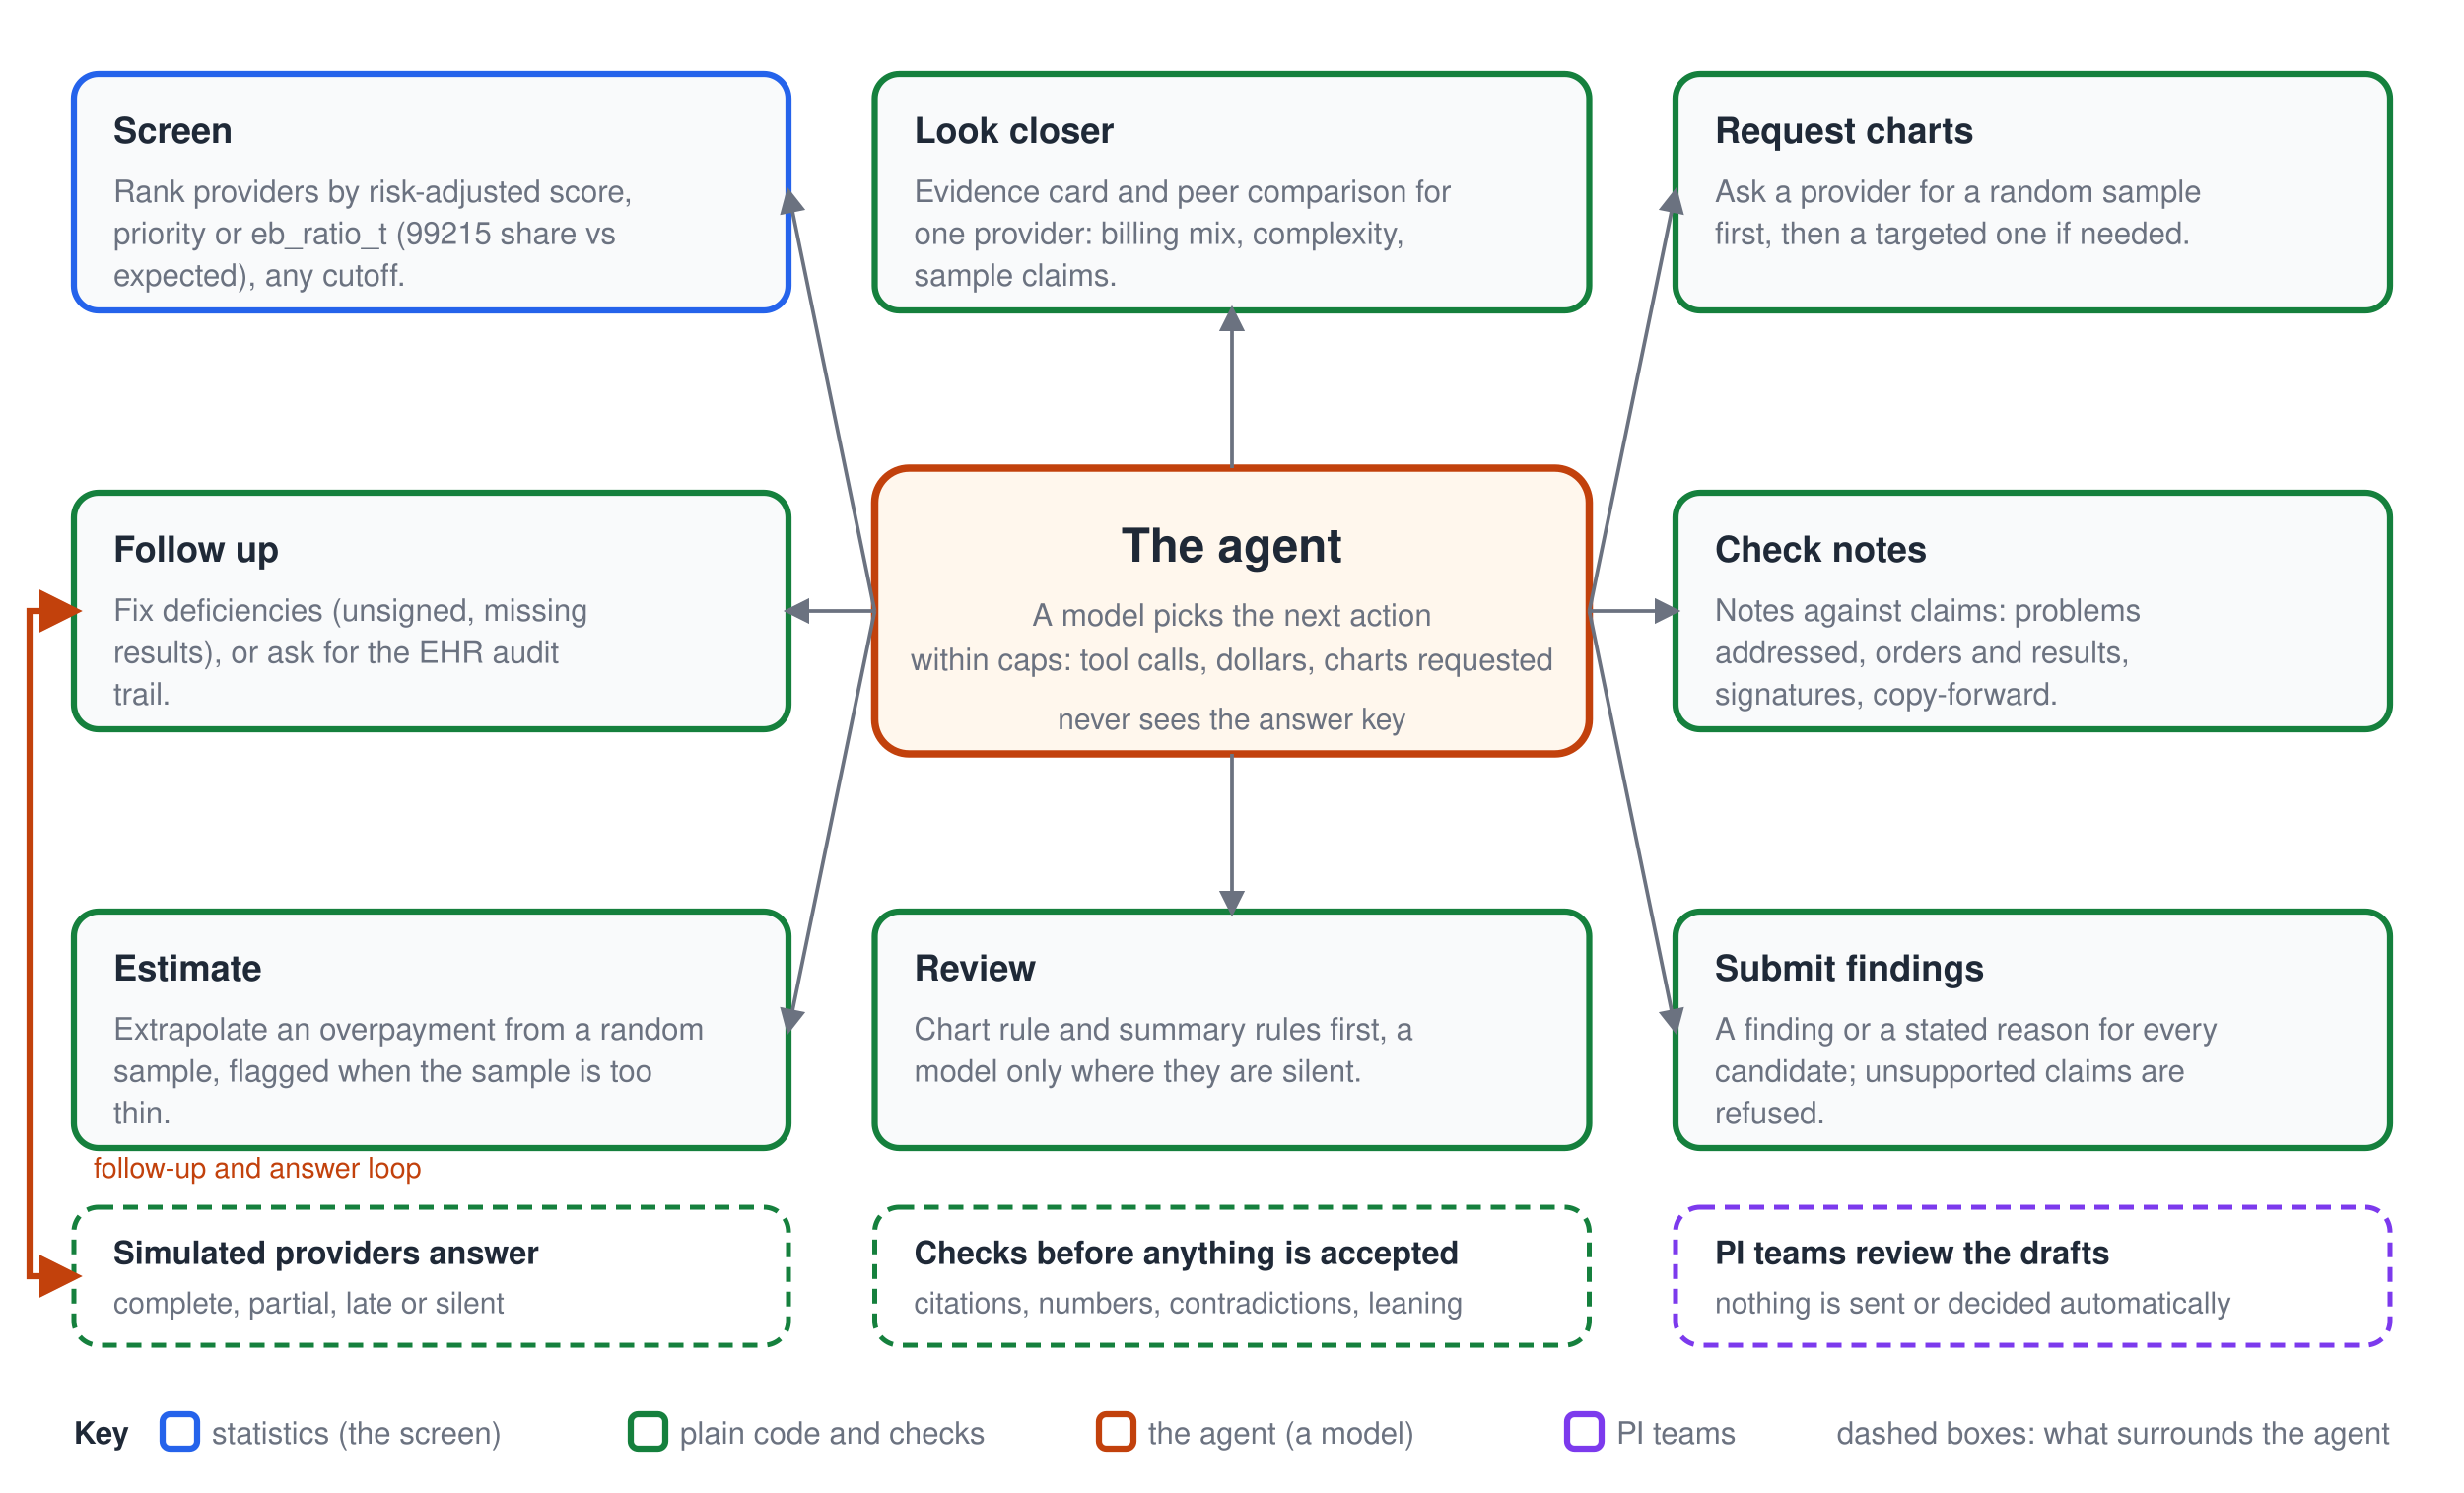
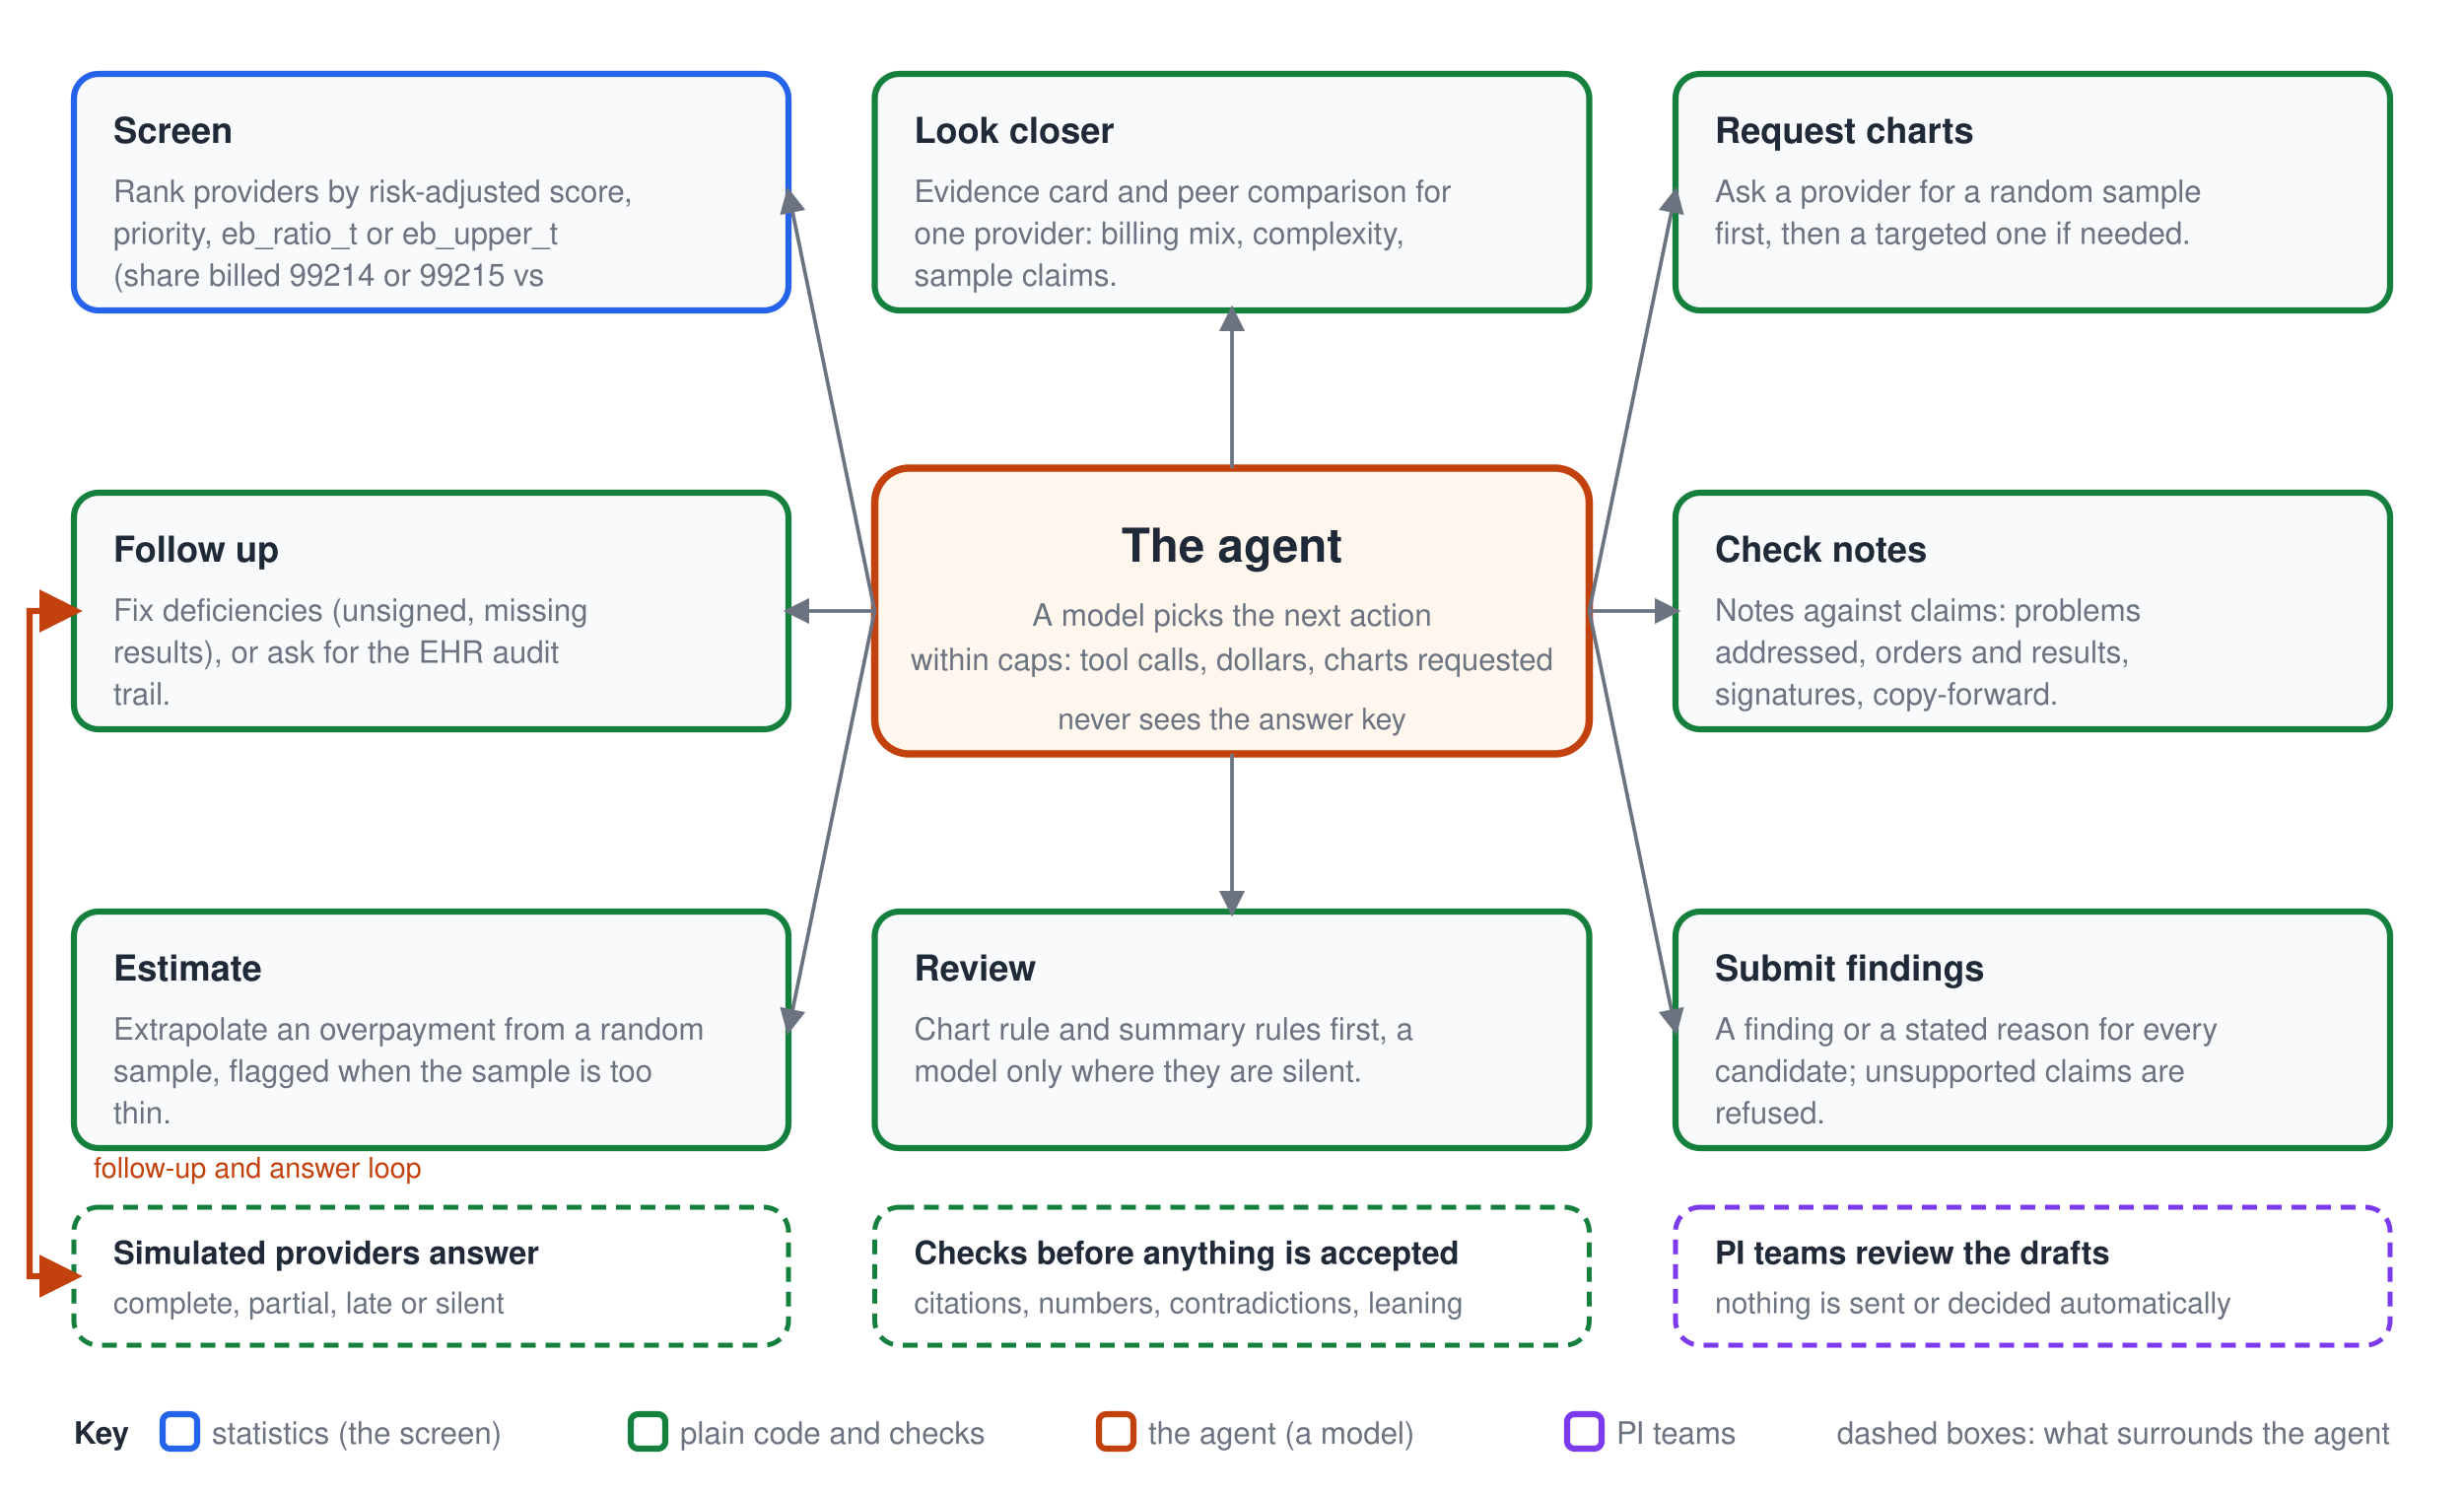
<svg xmlns="http://www.w3.org/2000/svg" viewBox="0 0 1000 606" width="1000" height="606" font-family="Helvetica, Arial, sans-serif">
  <rect width="1000" height="606" fill="#ffffff" />
  <defs>
    <marker id="a" viewBox="0 0 10 10" refX="8" refY="5" markerWidth="7" markerHeight="7" orient="auto">
      <path d="M0 0 L10 5 L0 10 z" fill="#6b7280" />
    </marker>
    <marker id="b" viewBox="0 0 10 10" refX="8" refY="5" markerWidth="7" markerHeight="7" orient="auto-start-reverse">
      <path d="M0 0 L10 5 L0 10 z" fill="#c2410c" />
    </marker>
  </defs>
  <rect x="30" y="30" width="290" height="96" rx="10" fill="#f9fafb" stroke="#2563eb" stroke-width="2.5" />
  <text x="46" y="58" font-size="14.5" font-weight="bold" fill="#1f2937">Screen</text>
  <text x="46" y="82" font-size="12.5" fill="#6b7280">Rank providers by risk-adjusted score,</text>
-   <text x="46" y="99" font-size="12.5" fill="#6b7280">priority or eb_ratio_t (99215 share vs</text>
-   <text x="46" y="116" font-size="12.5" fill="#6b7280">expected), any cutoff.</text>
+   <text x="46" y="99" font-size="12.5" fill="#6b7280">priority, eb_ratio_t or eb_upper_t</text>
+   <text x="46" y="116" font-size="12.5" fill="#6b7280">(share billed 99214 or 99215 vs</text>
  <rect x="355" y="30" width="290" height="96" rx="10" fill="#f9fafb" stroke="#15803d" stroke-width="2.5" />
  <text x="371" y="58" font-size="14.5" font-weight="bold" fill="#1f2937">Look closer</text>
  <text x="371" y="82" font-size="12.5" fill="#6b7280">Evidence card and peer comparison for</text>
  <text x="371" y="99" font-size="12.5" fill="#6b7280">one provider: billing mix, complexity,</text>
  <text x="371" y="116" font-size="12.5" fill="#6b7280">sample claims.</text>
  <rect x="680" y="30" width="290" height="96" rx="10" fill="#f9fafb" stroke="#15803d" stroke-width="2.5" />
  <text x="696" y="58" font-size="14.5" font-weight="bold" fill="#1f2937">Request charts</text>
  <text x="696" y="82" font-size="12.5" fill="#6b7280">Ask a provider for a random sample</text>
  <text x="696" y="99" font-size="12.5" fill="#6b7280">first, then a targeted one if needed.</text>
  <rect x="30" y="200" width="290" height="96" rx="10" fill="#f9fafb" stroke="#15803d" stroke-width="2.5" />
  <text x="46" y="228" font-size="14.5" font-weight="bold" fill="#1f2937">Follow up</text>
  <text x="46" y="252" font-size="12.5" fill="#6b7280">Fix deficiencies (unsigned, missing</text>
  <text x="46" y="269" font-size="12.5" fill="#6b7280">results), or ask for the EHR audit</text>
  <text x="46" y="286" font-size="12.5" fill="#6b7280">trail.</text>
  <rect x="680" y="200" width="290" height="96" rx="10" fill="#f9fafb" stroke="#15803d" stroke-width="2.5" />
  <text x="696" y="228" font-size="14.5" font-weight="bold" fill="#1f2937">Check notes</text>
  <text x="696" y="252" font-size="12.5" fill="#6b7280">Notes against claims: problems</text>
  <text x="696" y="269" font-size="12.5" fill="#6b7280">addressed, orders and results,</text>
  <text x="696" y="286" font-size="12.5" fill="#6b7280">signatures, copy-forward.</text>
  <rect x="30" y="370" width="290" height="96" rx="10" fill="#f9fafb" stroke="#15803d" stroke-width="2.5" />
  <text x="46" y="398" font-size="14.5" font-weight="bold" fill="#1f2937">Estimate</text>
  <text x="46" y="422" font-size="12.5" fill="#6b7280">Extrapolate an overpayment from a random</text>
  <text x="46" y="439" font-size="12.5" fill="#6b7280">sample, flagged when the sample is too</text>
  <text x="46" y="456" font-size="12.5" fill="#6b7280">thin.</text>
  <rect x="355" y="370" width="290" height="96" rx="10" fill="#f9fafb" stroke="#15803d" stroke-width="2.5" />
  <text x="371" y="398" font-size="14.5" font-weight="bold" fill="#1f2937">Review</text>
  <text x="371" y="422" font-size="12.5" fill="#6b7280">Chart rule and summary rules first, a</text>
  <text x="371" y="439" font-size="12.5" fill="#6b7280">model only where they are silent.</text>
  <rect x="680" y="370" width="290" height="96" rx="10" fill="#f9fafb" stroke="#15803d" stroke-width="2.5" />
  <text x="696" y="398" font-size="14.5" font-weight="bold" fill="#1f2937">Submit findings</text>
  <text x="696" y="422" font-size="12.5" fill="#6b7280">A finding or a stated reason for every</text>
  <text x="696" y="439" font-size="12.5" fill="#6b7280">candidate; unsupported claims are</text>
  <text x="696" y="456" font-size="12.5" fill="#6b7280">refused.</text>
  <rect x="355" y="190" width="290" height="116" rx="14" fill="#fff7ed" stroke="#c2410c" stroke-width="3" />
  <text x="500.0" y="228" text-anchor="middle" font-size="19" font-weight="bold" fill="#1f2937">The agent</text>
  <text x="500.0" y="254" text-anchor="middle" font-size="12.5" fill="#6b7280">A model picks the next action</text>
  <text x="500.0" y="272" text-anchor="middle" font-size="12.5" fill="#6b7280">within caps: tool calls, dollars, charts requested</text>
  <text x="500.0" y="296" text-anchor="middle" font-size="12" fill="#6b7280">never sees the answer key</text>
  <path d="M355 248.0 L320 78.0" stroke="#6b7280" stroke-width="1.5" marker-end="url(#a)" fill="none" />
  <path d="M500.0 190 L500.0 126" stroke="#6b7280" stroke-width="1.5" marker-end="url(#a)" fill="none" />
  <path d="M645 248.0 L680 78.0" stroke="#6b7280" stroke-width="1.5" marker-end="url(#a)" fill="none" />
  <path d="M355 248.0 L320 248.0" stroke="#6b7280" stroke-width="1.5" marker-end="url(#a)" fill="none" />
  <path d="M645 248.0 L680 248.0" stroke="#6b7280" stroke-width="1.5" marker-end="url(#a)" fill="none" />
  <path d="M355 248.0 L320 418.0" stroke="#6b7280" stroke-width="1.5" marker-end="url(#a)" fill="none" />
  <path d="M500.0 306 L500.0 370" stroke="#6b7280" stroke-width="1.5" marker-end="url(#a)" fill="none" />
  <path d="M645 248.0 L680 418.0" stroke="#6b7280" stroke-width="1.5" marker-end="url(#a)" fill="none" />
  <rect x="30" y="490" width="290" height="56" rx="10" fill="none" stroke="#15803d" stroke-width="2" stroke-dasharray="6 4" />
  <text x="46" y="513" font-size="13" font-weight="bold" fill="#1f2937">Simulated providers answer</text>
  <text x="46" y="533" font-size="12" fill="#6b7280">complete, partial, late or silent</text>
  <rect x="355" y="490" width="290" height="56" rx="10" fill="none" stroke="#15803d" stroke-width="2" stroke-dasharray="6 4" />
  <text x="371" y="513" font-size="13" font-weight="bold" fill="#1f2937">Checks before anything is accepted</text>
  <text x="371" y="533" font-size="12" fill="#6b7280">citations, numbers, contradictions, leaning</text>
  <rect x="680" y="490" width="290" height="56" rx="10" fill="none" stroke="#7c3aed" stroke-width="2" stroke-dasharray="6 4" />
  <text x="696" y="513" font-size="13" font-weight="bold" fill="#1f2937">PI teams review the drafts</text>
  <text x="696" y="533" font-size="12" fill="#6b7280">nothing is sent or decided automatically</text>
  <path d="M30 248 H12 V518 H30" stroke="#c2410c" stroke-width="2.5" fill="none" marker-start="url(#b)" marker-end="url(#b)" />
  <text x="38" y="478" font-size="11.5" fill="#c2410c">follow-up and answer loop</text>
  <text x="30" y="586" font-size="12.5" font-weight="bold" fill="#1f2937">Key</text>
  <rect x="66" y="574" width="14" height="14" rx="3" fill="none" stroke="#2563eb" stroke-width="2.5" />
  <text x="86" y="586" font-size="12.5" fill="#6b7280">statistics (the screen)</text>
  <rect x="256" y="574" width="14" height="14" rx="3" fill="none" stroke="#15803d" stroke-width="2.5" />
  <text x="276" y="586" font-size="12.5" fill="#6b7280">plain code and checks</text>
  <rect x="446" y="574" width="14" height="14" rx="3" fill="none" stroke="#c2410c" stroke-width="2.5" />
  <text x="466" y="586" font-size="12.5" fill="#6b7280">the agent (a model)</text>
  <rect x="636" y="574" width="14" height="14" rx="3" fill="none" stroke="#7c3aed" stroke-width="2.5" />
  <text x="656" y="586" font-size="12.5" fill="#6b7280">PI teams</text>
  <text x="970" y="586" text-anchor="end" font-size="12.5" fill="#6b7280">dashed boxes: what surrounds the agent</text>
</svg>
